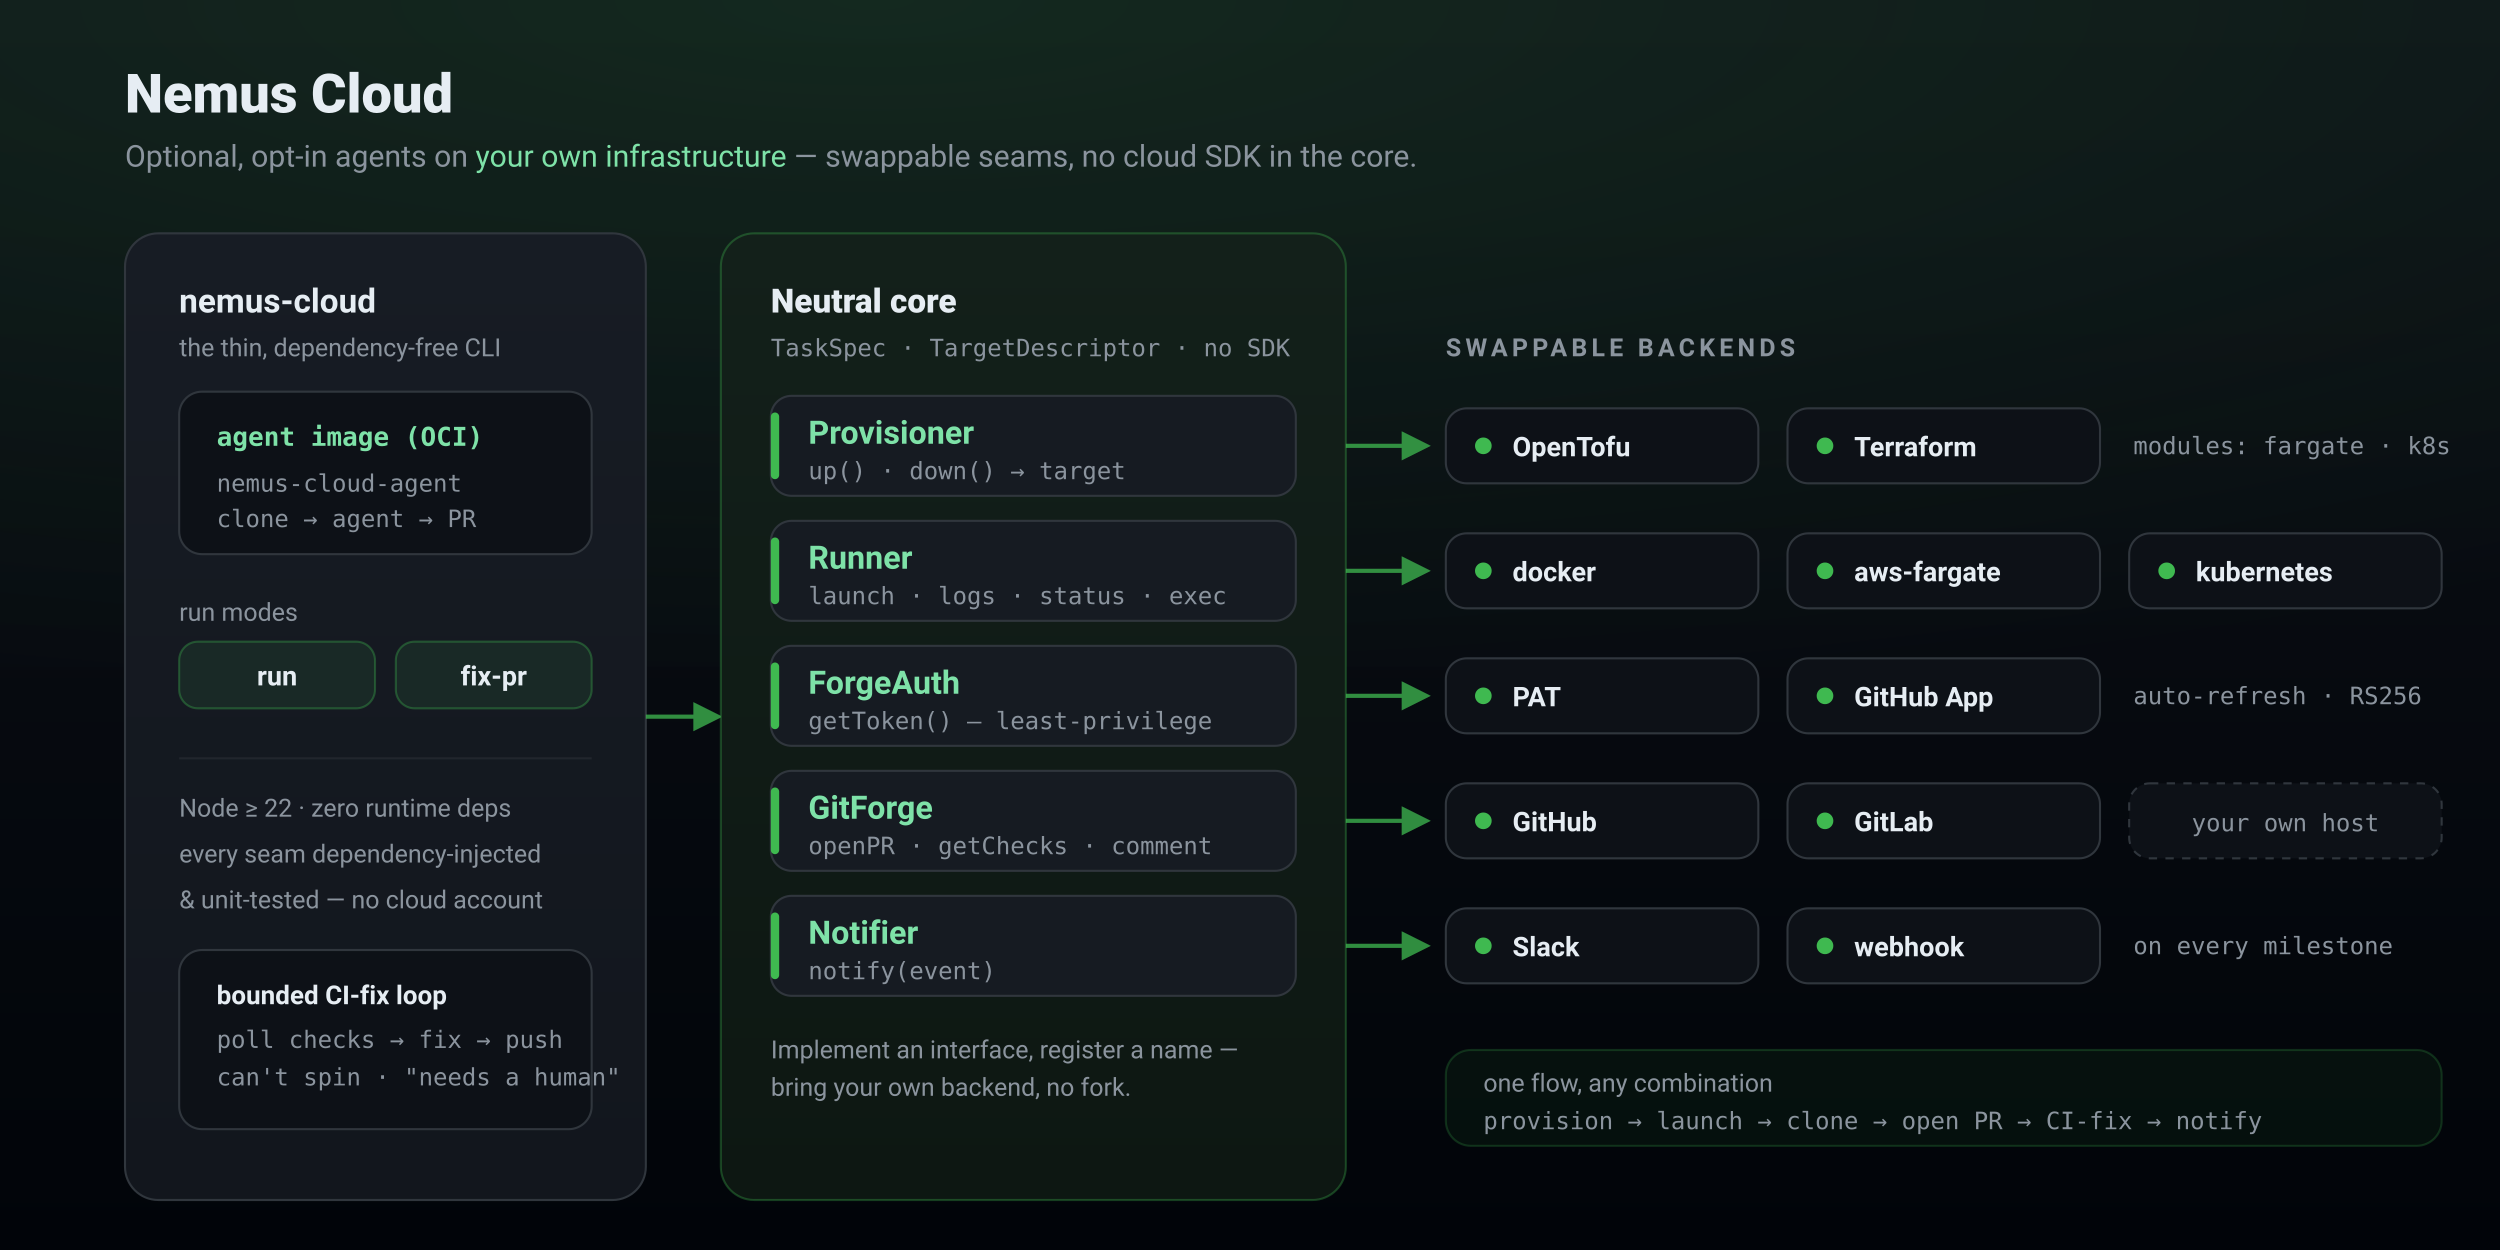
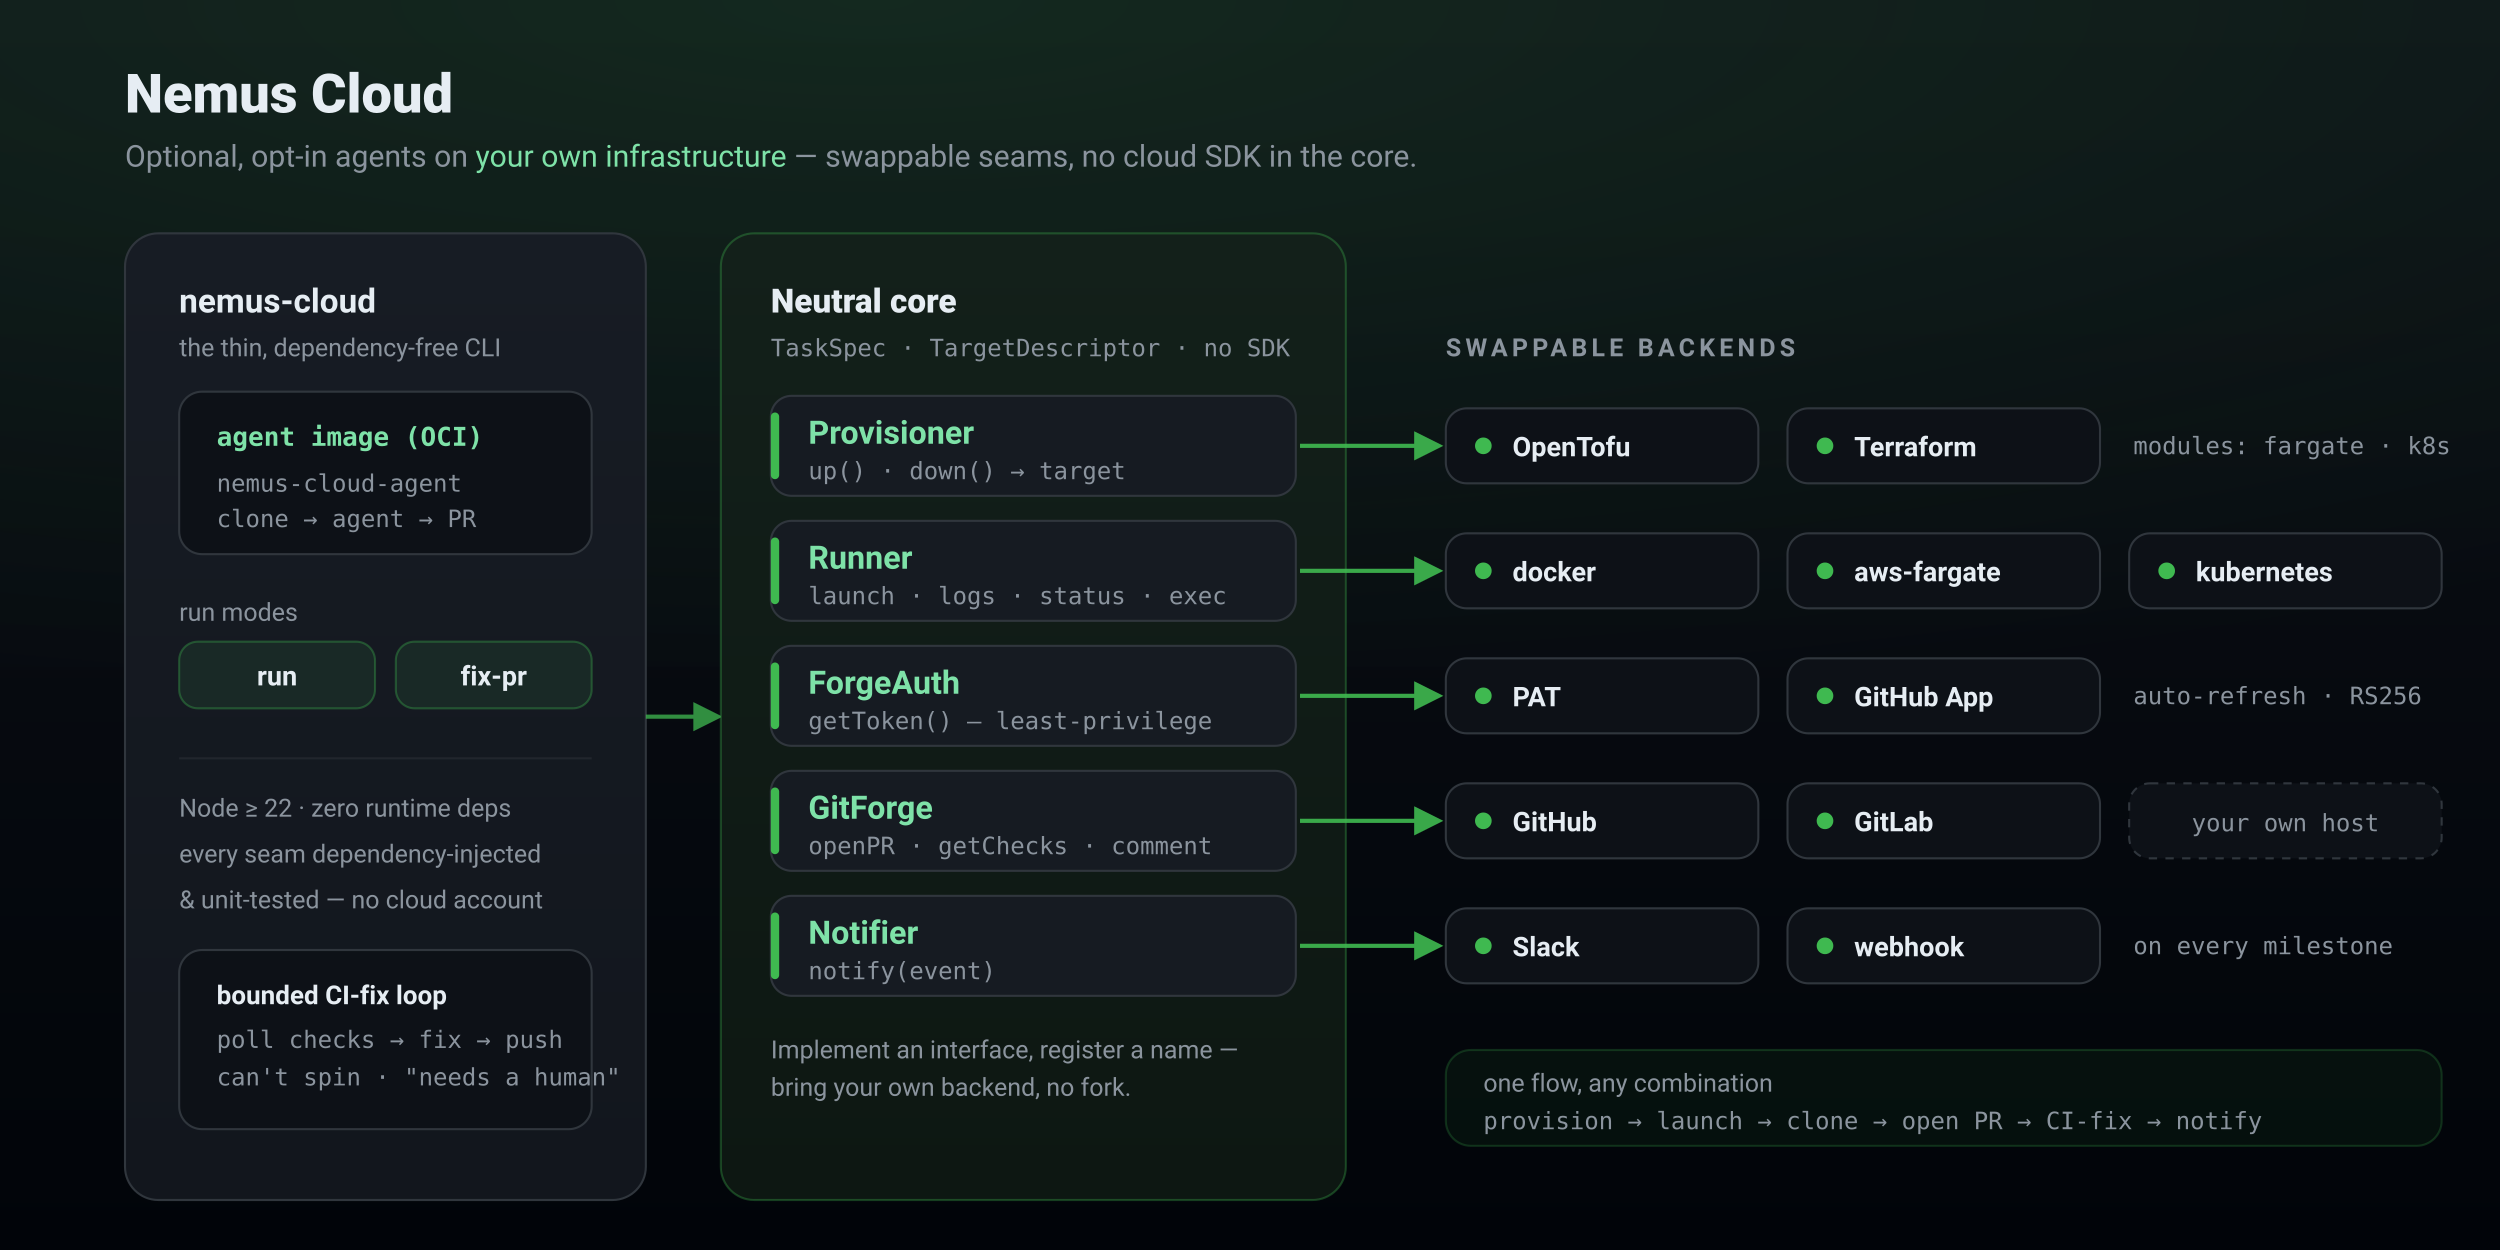
<svg xmlns="http://www.w3.org/2000/svg" viewBox="0 0 1200 600" font-family="-apple-system,BlinkMacSystemFont,'Segoe UI',Roboto,Helvetica,Arial,sans-serif">
  <defs>
    <linearGradient id="bg" x1="0" y1="0" x2="0" y2="1">
      <stop offset="0" stop-color="#0D1117" />
      <stop offset="1" stop-color="#010409" />
    </linearGradient>
    <linearGradient id="panel" x1="0" y1="0" x2="0" y2="1">
      <stop offset="0" stop-color="#171C24" />
      <stop offset="1" stop-color="#12161d" />
    </linearGradient>
    <linearGradient id="core" x1="0" y1="0" x2="0" y2="1">
      <stop offset="0" stop-color="#13201a" />
      <stop offset="1" stop-color="#0d1712" />
    </linearGradient>
    <radialGradient id="glow" cx="0.35" cy="0" r="1.1">
      <stop offset="0" stop-color="#3FB950" stop-opacity="0.14" />
      <stop offset="1" stop-color="#3FB950" stop-opacity="0" />
    </radialGradient>
    <marker id="arrow" viewBox="0 0 10 10" refX="8" refY="5" markerWidth="7" markerHeight="7" orient="auto-start-reverse">
      <path d="M0 0 L10 5 L0 10 z" fill="#3FB950" />
    </marker>
    <style>
      .t{fill:#E6EDF3} .m{fill:#8B949E} .mint{fill:#7EE2A8} .grn{fill:#3FB950}
      .seam{font-weight:700;font-size:15.5px;fill:#7EE2A8}
      .iface{font-family:ui-monospace,SFMono-Regular,Menlo,Consolas,monospace;font-size:11.5px;fill:#8B949E}
      .chiptx{font-size:13px;fill:#E6EDF3;font-weight:600}
      .hd{font-weight:800;fill:#E6EDF3}
      .lbl{font-size:12px;fill:#8B949E}
      .kicker{font-size:12px;font-weight:700;fill:#8B949E;letter-spacing:2px}
    </style>
  </defs>
  <rect width="1200" height="600" fill="url(#bg)" />
  <rect width="1200" height="320" fill="url(#glow)" />
  <text x="60" y="54" class="hd" font-size="26">Nemus Cloud</text>
  <text x="60" y="80" class="m" font-size="14.5">Optional, opt‑in agents on <tspan class="mint">your own infrastructure</tspan> — swappable seams, no cloud SDK in the core.</text>
  <rect x="60" y="112" width="250" height="464" rx="16" fill="url(#panel)" stroke="#30363D" />
  <text x="86" y="150" class="t" font-weight="700" font-size="16">nemus‑cloud</text>
  <text x="86" y="171" class="lbl">the thin, dependency‑free CLI</text>
  <rect x="86" y="188" width="198" height="78" rx="11" fill="#0d1117" stroke="#30363D" />
  <text x="104" y="214" class="mint" font-family="ui-monospace,Menlo,monospace" font-size="12.5" font-weight="700">agent image (OCI)</text>
  <text x="104" y="236" class="iface">nemus‑cloud‑agent</text>
  <text x="104" y="253" class="iface">clone → agent → PR</text>
  <text x="86" y="298" class="lbl">run modes</text>
  <rect x="86" y="308" width="94" height="32" rx="9" fill="rgba(63,185,80,.10)" stroke="rgba(63,185,80,.34)" />
  <text x="133" y="329" class="chiptx" text-anchor="middle">run</text>
  <rect x="190" y="308" width="94" height="32" rx="9" fill="rgba(63,185,80,.10)" stroke="rgba(63,185,80,.34)" />
  <text x="237" y="329" class="chiptx" text-anchor="middle">fix‑pr</text>
  <line x1="86" y1="364" x2="284" y2="364" stroke="#21262d" />
  <text x="86" y="392" class="lbl">Node ≥ 22 · zero runtime deps</text>
  <text x="86" y="414" class="lbl">every seam dependency‑injected</text>
  <text x="86" y="436" class="lbl">&amp; unit‑tested — no cloud account</text>
  <rect x="86" y="456" width="198" height="86" rx="11" fill="#0d1117" stroke="#30363D" />
  <text x="104" y="482" class="t" font-size="12.5" font-weight="700">bounded CI‑fix loop</text>
  <text x="104" y="503" class="iface">poll checks → fix → push</text>
  <text x="104" y="521" class="iface">can't spin · "needs a human"</text>
  <path d="M310 344 H344" stroke="#3FB950" stroke-width="2" fill="none" marker-end="url(#arrow)" opacity="0.75" />
  <rect x="346" y="112" width="300" height="464" rx="16" fill="url(#core)" stroke="rgba(63,185,80,.32)" />
  <text x="370" y="150" class="hd" font-size="16">Neutral core</text>
  <text x="370" y="171" class="iface">TaskSpec · TargetDescriptor · no SDK</text>
  <g>
    <rect x="370" y="190" width="252" height="48" rx="10" fill="#161B22" stroke="#30363D" />
    <rect x="370" y="198" width="4" height="32" rx="2" fill="#3FB950" />
    <text x="388" y="213" class="seam">Provisioner</text>
    <text x="388" y="230" class="iface">up() · down() → target</text>
    <rect x="370" y="250" width="252" height="48" rx="10" fill="#161B22" stroke="#30363D" />
    <rect x="370" y="258" width="4" height="32" rx="2" fill="#3FB950" />
    <text x="388" y="273" class="seam">Runner</text>
    <text x="388" y="290" class="iface">launch · logs · status · exec</text>
    <rect x="370" y="310" width="252" height="48" rx="10" fill="#161B22" stroke="#30363D" />
    <rect x="370" y="318" width="4" height="32" rx="2" fill="#3FB950" />
    <text x="388" y="333" class="seam">ForgeAuth</text>
    <text x="388" y="350" class="iface">getToken() — least‑privilege</text>
    <rect x="370" y="370" width="252" height="48" rx="10" fill="#161B22" stroke="#30363D" />
    <rect x="370" y="378" width="4" height="32" rx="2" fill="#3FB950" />
    <text x="388" y="393" class="seam">GitForge</text>
    <text x="388" y="410" class="iface">openPR · getChecks · comment</text>
    <rect x="370" y="430" width="252" height="48" rx="10" fill="#161B22" stroke="#30363D" />
    <rect x="370" y="438" width="4" height="32" rx="2" fill="#3FB950" />
    <text x="388" y="453" class="seam">Notifier</text>
    <text x="388" y="470" class="iface">notify(event)</text>
  </g>
  <text x="370" y="508" class="lbl">Implement an interface, register a name —</text>
  <text x="370" y="526" class="lbl">bring your own backend, no fork.</text>
-   <g stroke="#3FB950" stroke-width="2" fill="none" opacity="0.75">
-     <path d="M646 214 H684" marker-end="url(#arrow)" />
-     <path d="M646 274 H684" marker-end="url(#arrow)" />
-     <path d="M646 334 H684" marker-end="url(#arrow)" />
-     <path d="M646 394 H684" marker-end="url(#arrow)" />
-     <path d="M646 454 H684" marker-end="url(#arrow)" />
+   <g stroke="#3FB950" stroke-width="2" fill="none" opacity="0.9">
+     <path d="M624 214 H690" marker-end="url(#arrow)" />
+     <path d="M624 274 H690" marker-end="url(#arrow)" />
+     <path d="M624 334 H690" marker-end="url(#arrow)" />
+     <path d="M624 394 H690" marker-end="url(#arrow)" />
+     <path d="M624 454 H690" marker-end="url(#arrow)" />
  </g>
  <text x="694" y="171" class="kicker">SWAPPABLE BACKENDS</text>
  <g>
    <rect x="694" y="196" width="150" height="36" rx="10" fill="#0d1117" stroke="#30363D" />
    <circle cx="712" cy="214" r="4" class="grn" />
    <text x="726" y="219" class="chiptx">OpenTofu</text>
    <rect x="858" y="196" width="150" height="36" rx="10" fill="#0d1117" stroke="#30363D" />
    <circle cx="876" cy="214" r="4" class="grn" />
    <text x="890" y="219" class="chiptx">Terraform</text>
    <text x="1024" y="218" class="iface">modules: fargate · k8s</text>
  </g>
  <g>
    <rect x="694" y="256" width="150" height="36" rx="10" fill="#0d1117" stroke="#30363D" />
    <circle cx="712" cy="274" r="4" class="grn" />
    <text x="726" y="279" class="chiptx">docker</text>
    <rect x="858" y="256" width="150" height="36" rx="10" fill="#0d1117" stroke="#30363D" />
    <circle cx="876" cy="274" r="4" class="grn" />
    <text x="890" y="279" class="chiptx">aws‑fargate</text>
    <rect x="1022" y="256" width="150" height="36" rx="10" fill="#0d1117" stroke="#30363D" />
    <circle cx="1040" cy="274" r="4" class="grn" />
    <text x="1054" y="279" class="chiptx">kubernetes</text>
  </g>
  <g>
    <rect x="694" y="316" width="150" height="36" rx="10" fill="#0d1117" stroke="#30363D" />
    <circle cx="712" cy="334" r="4" class="grn" />
    <text x="726" y="339" class="chiptx">PAT</text>
    <rect x="858" y="316" width="150" height="36" rx="10" fill="#0d1117" stroke="#30363D" />
    <circle cx="876" cy="334" r="4" class="grn" />
    <text x="890" y="339" class="chiptx">GitHub App</text>
    <text x="1024" y="338" class="iface">auto‑refresh · RS256</text>
  </g>
  <g>
    <rect x="694" y="376" width="150" height="36" rx="10" fill="#0d1117" stroke="#30363D" />
    <circle cx="712" cy="394" r="4" class="grn" />
    <text x="726" y="399" class="chiptx">GitHub</text>
    <rect x="858" y="376" width="150" height="36" rx="10" fill="#0d1117" stroke="#30363D" />
    <circle cx="876" cy="394" r="4" class="grn" />
    <text x="890" y="399" class="chiptx">GitLab</text>
    <rect x="1022" y="376" width="150" height="36" rx="10" fill="#0d1117" stroke="#30363D" stroke-dasharray="4 4" />
    <text x="1097" y="399" class="iface" text-anchor="middle">your own host</text>
  </g>
  <g>
    <rect x="694" y="436" width="150" height="36" rx="10" fill="#0d1117" stroke="#30363D" />
    <circle cx="712" cy="454" r="4" class="grn" />
    <text x="726" y="459" class="chiptx">Slack</text>
    <rect x="858" y="436" width="150" height="36" rx="10" fill="#0d1117" stroke="#30363D" />
    <circle cx="876" cy="454" r="4" class="grn" />
    <text x="890" y="459" class="chiptx">webhook</text>
    <text x="1024" y="458" class="iface">on every milestone</text>
  </g>
  <rect x="694" y="504" width="478" height="46" rx="12" fill="rgba(63,185,80,.06)" stroke="rgba(63,185,80,.22)" />
  <text x="712" y="524" class="lbl">one flow, any combination</text>
  <text x="712" y="542" class="iface" fill="#7EE2A8">provision → launch → clone → open PR → CI‑fix → notify</text>
</svg>
